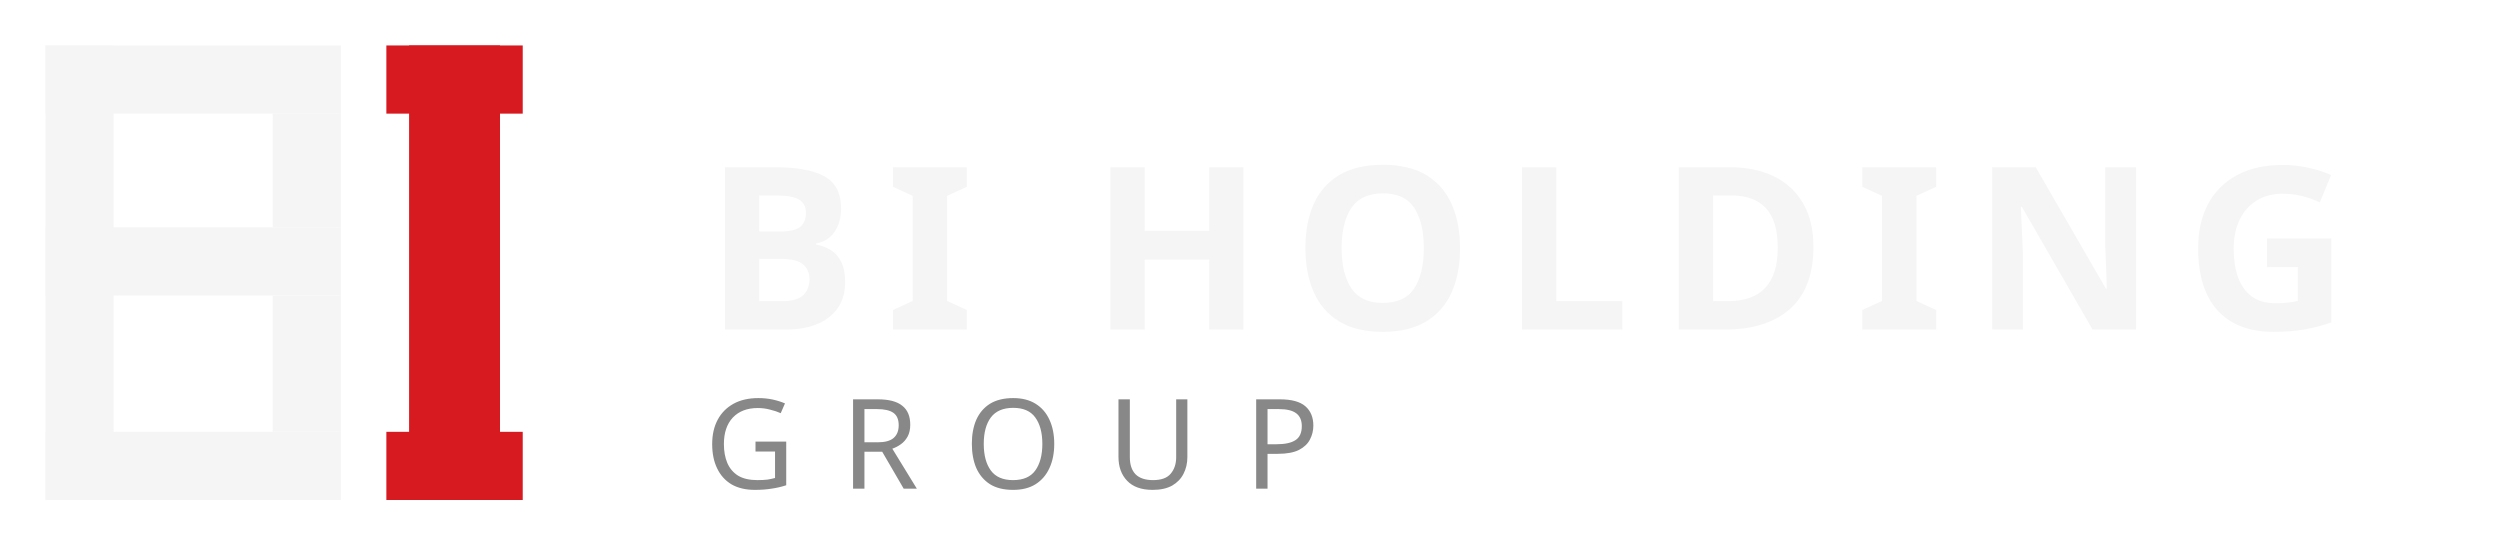
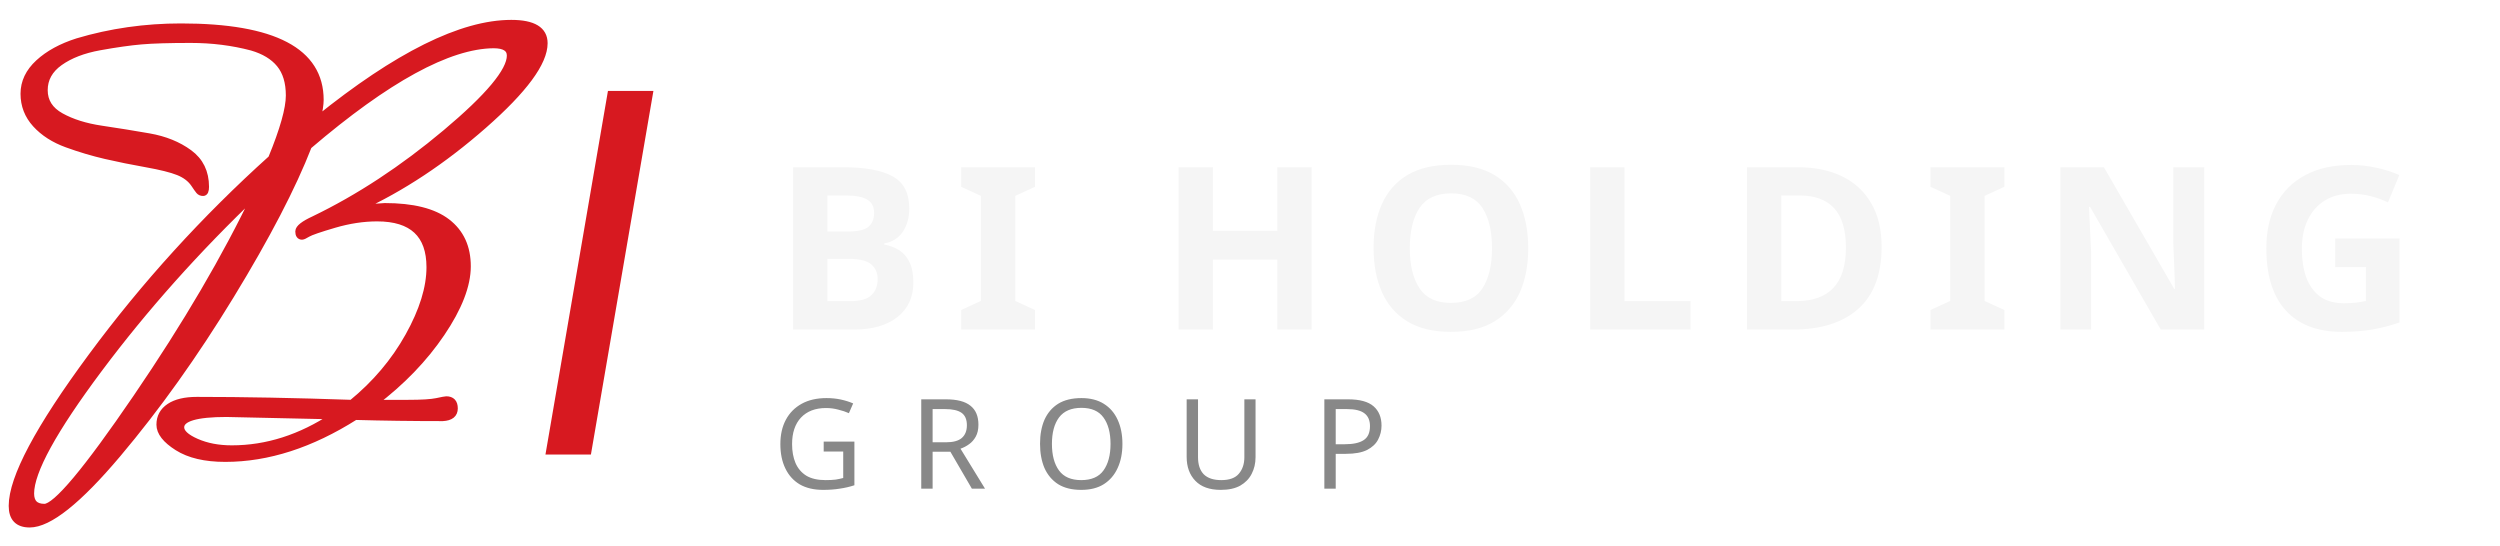
<svg xmlns="http://www.w3.org/2000/svg" viewBox="0 0 220 48" fill="none" role="img" aria-label="BI Holding Group">
-   <rect x="4" y="4" width="6" height="40" fill="#F5F5F5" />
-   <rect x="4" y="4" width="26" height="6" fill="#F5F5F5" />
-   <rect x="4" y="20" width="26" height="6" fill="#F5F5F5" />
-   <rect x="4" y="38" width="26" height="6" fill="#F5F5F5" />
-   <rect x="24" y="10" width="6" height="10" fill="#F5F5F5" />
-   <rect x="24" y="26" width="6" height="12" fill="#F5F5F5" />
-   <rect x="36" y="4" width="8" height="40" fill="#D71920" />
-   <rect x="34" y="4" width="12" height="6" fill="#D71920" />
-   <rect x="34" y="38" width="12" height="6" fill="#D71920" />
-   <text x="62" y="29" font-family="'Barlow Condensed', 'Arial Narrow', sans-serif" font-weight="700" font-size="20" fill="#F5F5F5" letter-spacing="2.5">BI HOLDING</text>
-   <text x="62" y="43" font-family="'Barlow Condensed', 'Arial Narrow', sans-serif" font-weight="500" font-size="11" fill="#888888" letter-spacing="4">GROUP</text>
+   <path transform="translate(1 38.8) scale(0.52)" d="M58.80-39.40L58.80-39.40Q58.80-39.40 63.20-39.70L63.20-39.70Q70.30-39.70 73.75-37.05Q77.20-34.40 77.20-29.55Q77.20-24.70 72.80-18.20Q68.40-11.70 61.40-6.40L61.40-6.40L67.10-6.40Q70.60-6.40 72-6.70Q73.40-7 73.60-7L73.60-7Q75-7 75-5.50Q75-4 73-3.90L73-3.90Q65.30-3.90 58.20-4.10L58.20-4.10Q47 3 36.20 3L36.20 3Q31.10 3 28.10 1.10Q25.10-0.80 25.10-2.75Q25.10-4.70 26.75-5.80Q28.40-6.90 31.40-6.90L31.40-6.90Q43.10-6.90 57.60-6.40L57.60-6.40Q63.60-11.30 67.20-17.75Q70.80-24.20 70.80-29.40L70.80-29.40Q70.80-37.70 61.90-37.70L61.90-37.70Q58.40-37.70 54.65-36.60Q50.90-35.50 50.15-35.05Q49.40-34.60 49.20-34.60L49.20-34.60Q48.60-34.60 48.60-35.45Q48.60-36.30 51.20-37.50L51.20-37.50Q62.60-43 73.50-52.15Q84.40-61.30 84.40-65.20L84.40-65.20Q84.40-67 81.60-67L81.60-67Q70.20-66.90 50.30-49.90L50.30-49.90Q46.30-39.60 37.15-24.60Q28-9.60 18 2.25Q8 14.10 3.10 14.10L3.10 14.10Q0.10 14.10 0.10 11L0.10 11Q0.10 3.90 13.55-14.30Q27-32.50 44-47.80L44-47.80Q47-55.10 47-58.45Q47-61.80 45.40-63.75Q43.80-65.70 40.70-66.60L40.70-66.60Q35.80-67.90 30.35-67.90Q24.90-67.90 22-67.65Q19.10-67.40 14.95-66.65Q10.80-65.90 8.20-64.05Q5.60-62.20 5.60-59.35Q5.60-56.50 8.40-54.95Q11.20-53.40 15.25-52.80Q19.30-52.20 23.30-51.50Q27.30-50.80 30.10-48.75Q32.90-46.70 32.90-43L32.90-43Q32.90-42 32.45-42Q32-42 31.75-42.30Q31.50-42.60 30.90-43.50L30.90-43.50Q30-44.80 28.25-45.50Q26.50-46.20 22.85-46.85Q19.20-47.50 15.95-48.25Q12.70-49 9.40-50.20Q6.10-51.40 4.10-53.60Q2.10-55.80 2.10-58.75Q2.10-61.70 4.60-64Q7.10-66.30 11.20-67.60L11.20-67.60Q19.60-70.10 28.70-70.10L28.70-70.10Q52.30-70.10 52.30-57.70L52.30-57.70Q52.30-56.60 51.80-54.40L51.80-54.40Q72-70.70 84.60-70.70L84.60-70.70Q90.20-70.70 90.20-67.30L90.20-67.30Q90.20-62.40 79.95-53.40Q69.70-44.40 58.80-39.40ZM5.60 11.20L5.60 11.20Q8.50 11.20 21.15-7.35Q33.80-25.90 41.40-41.90L41.40-41.90Q26.40-27.60 14.85-12.15Q3.30 3.30 3.30 8.90L3.30 8.90Q3.30 11.20 5.60 11.20ZM54.50-4.20L54.50-4.20L36.40-4.60Q28.70-4.60 28.70-2.30L28.70-2.30Q28.70-1 31.30 0.15Q33.90 1.30 37.30 1.30L37.30 1.30Q46.20 1.30 54.50-4.20Z" fill="#D71920" stroke="#D71920" stroke-width="1.1" stroke-linejoin="round" />
+   <path d="M53.5 8 L57.5 8 L52 40 L48 40 Z" fill="#D71920" />
+   <text x="68" y="29" font-family="'Barlow Condensed', 'Arial Narrow', sans-serif" font-weight="700" font-size="20" fill="#F5F5F5" letter-spacing="2.5">BI HOLDING</text>
+   <text x="68" y="43" font-family="'Barlow Condensed', 'Arial Narrow', sans-serif" font-weight="500" font-size="11" fill="#888888" letter-spacing="4">GROUP</text>
</svg>
